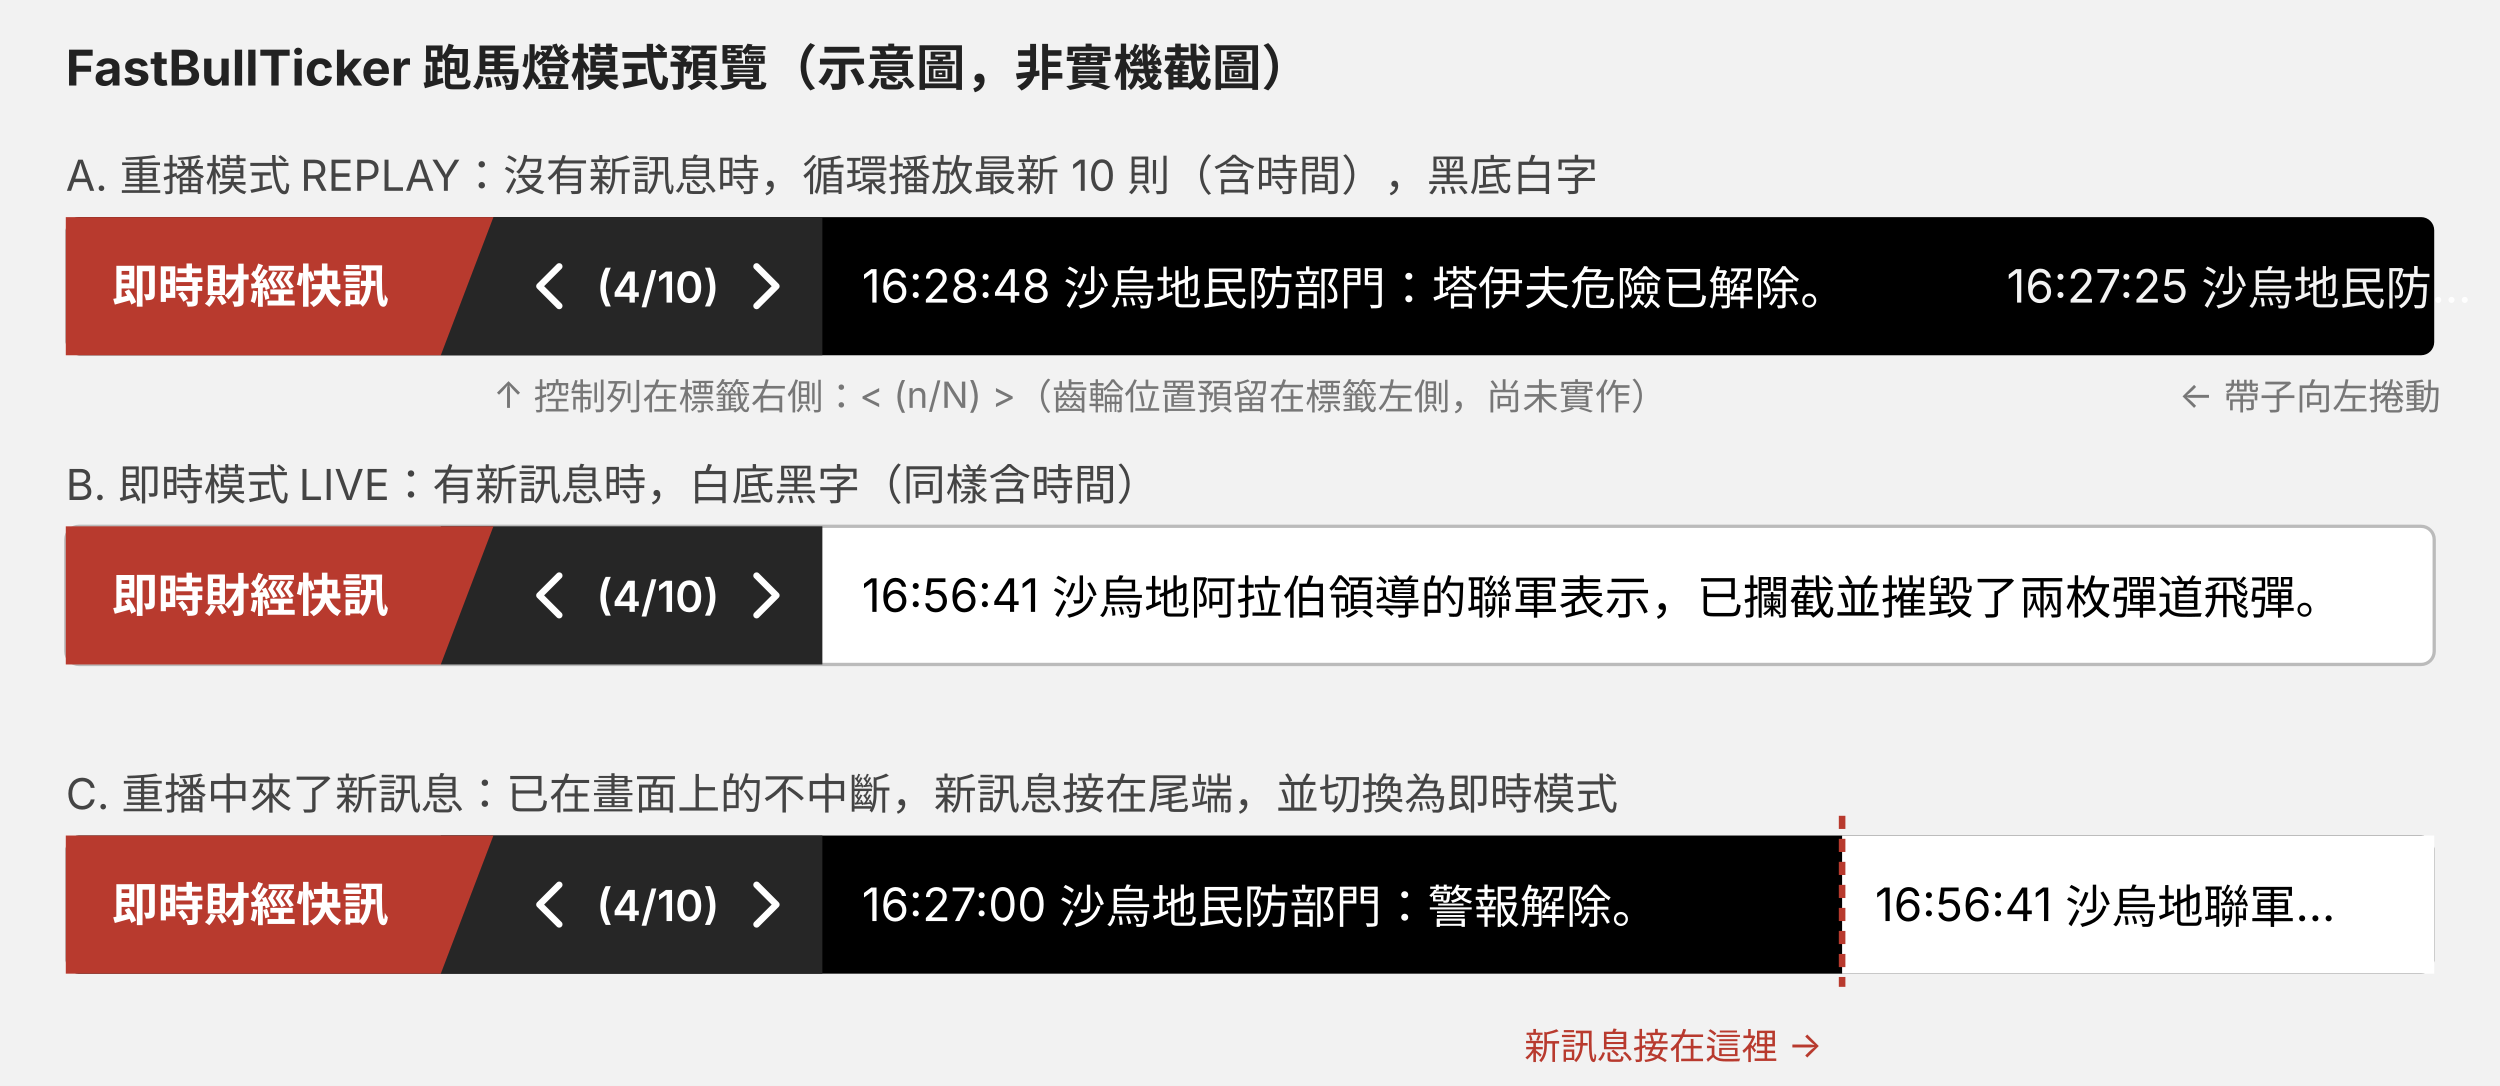
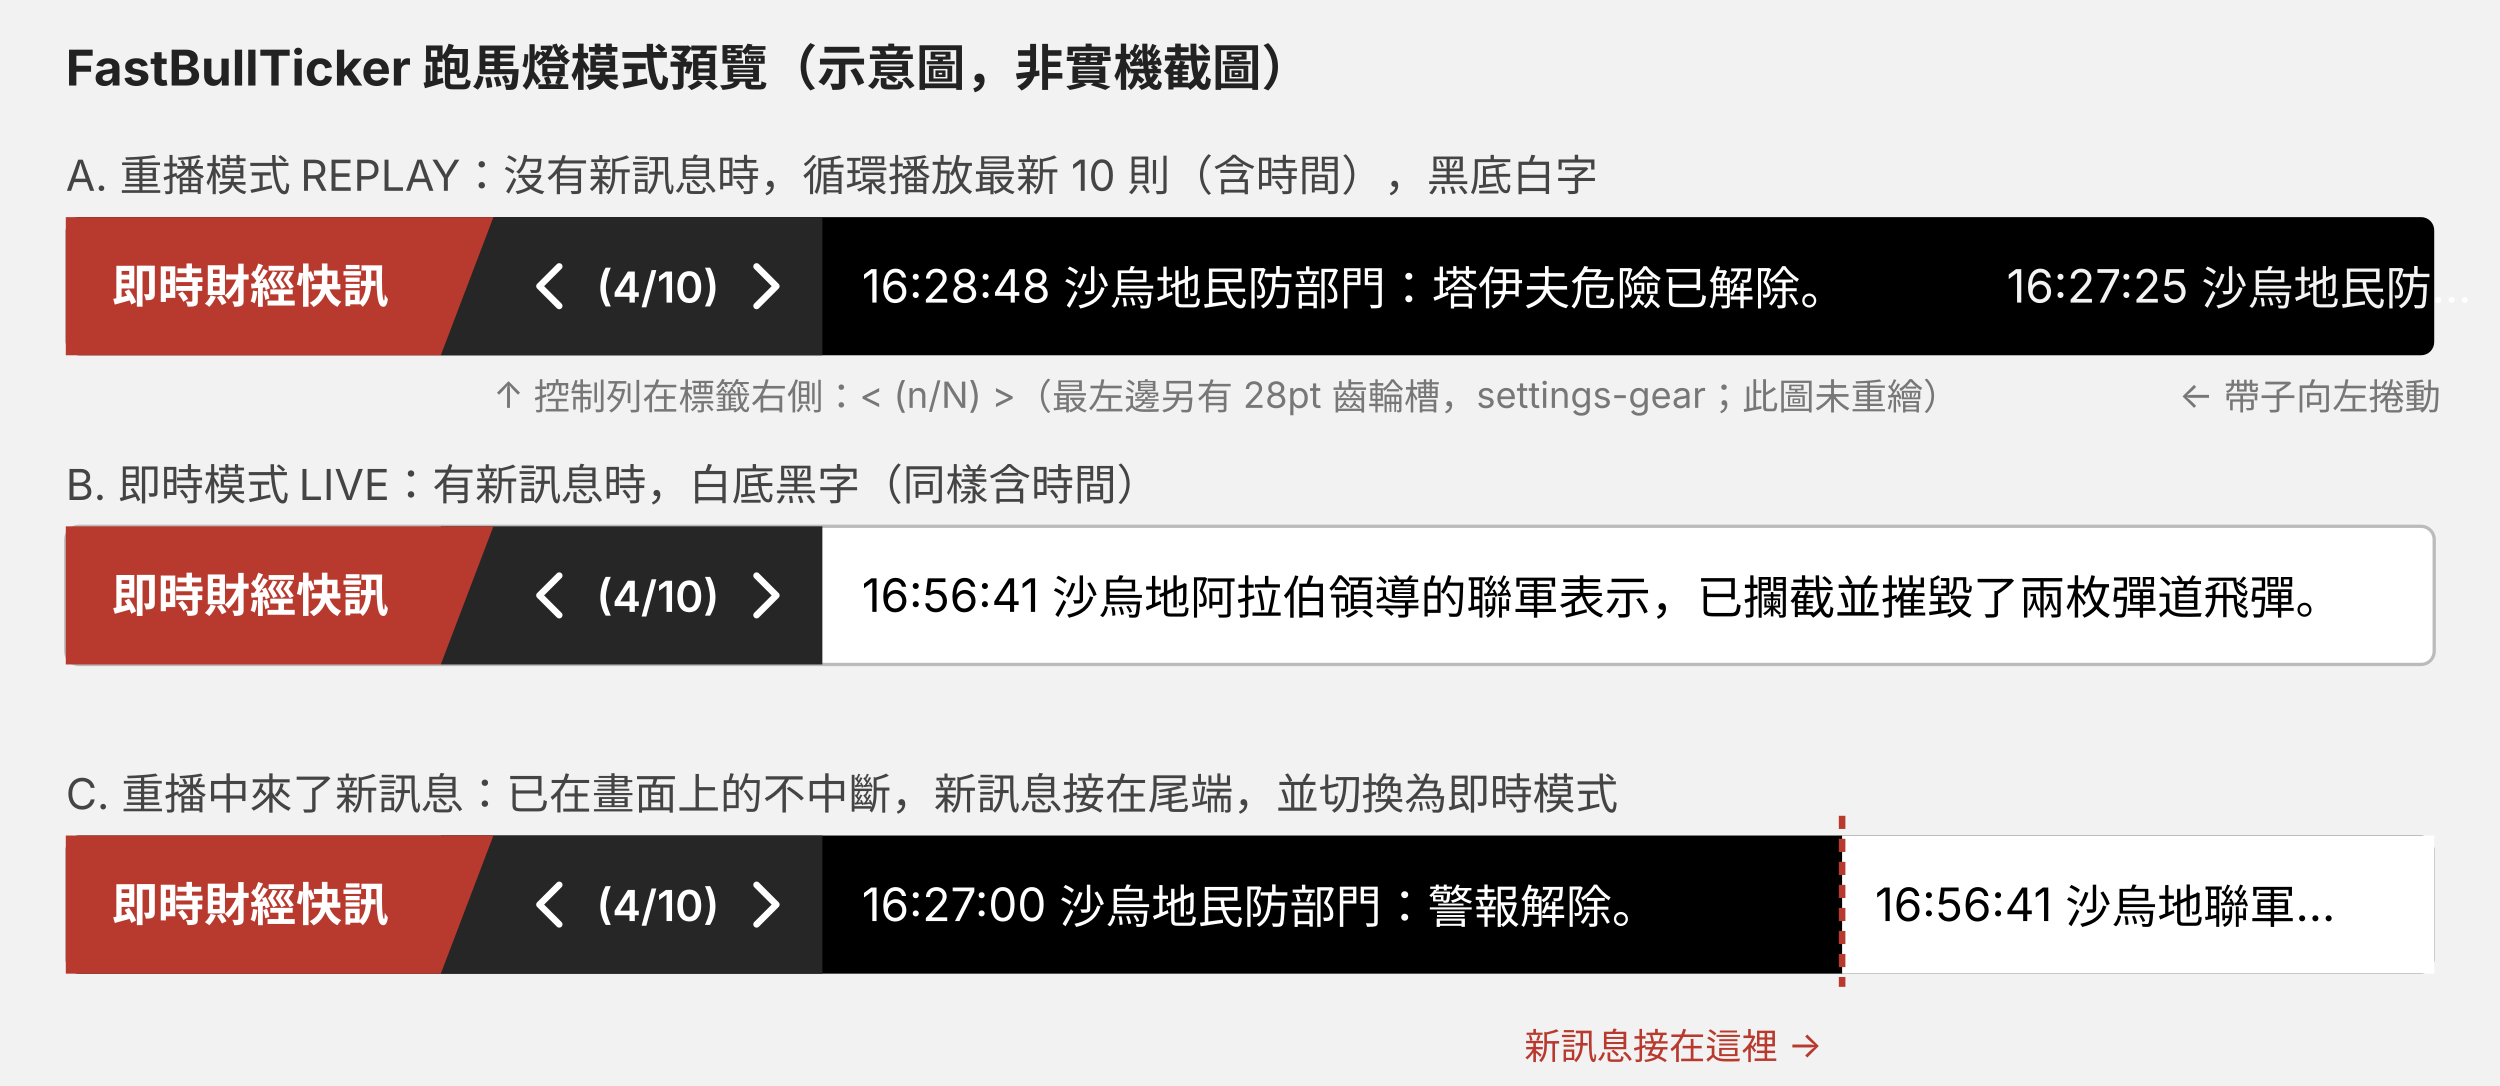
<svg xmlns="http://www.w3.org/2000/svg" width="760" height="330" viewBox="0 0 760 330" font-family="-apple-system, 'PingFang TC', 'Noto Sans TC', 'Microsoft JhengHei', sans-serif">
  <rect width="760" height="330" fill="#f2f2f2" />
  <text x="20" y="26" font-size="15" font-weight="700" fill="#222">FastBullTicker 跑馬燈模式預覽（示意圖，非實機截圖）</text>
  <text x="20" y="58" font-size="13" fill="#444">A. 重播模式 REPLAY：沒有新訊息時，循環播放最新 10 則（含時間），黑底白字</text>
  <rect x="20" y="66" width="720" height="42" rx="4" fill="#000" />
  <rect x="134" y="66" width="116" height="42" fill="#262626" />
  <polyline points="170,81 164,87 170,93" fill="none" stroke="#fff" stroke-width="2" stroke-linecap="round" stroke-linejoin="round" />
  <text x="200" y="92" font-size="13" font-weight="600" text-anchor="middle" fill="#fff">(4/10)</text>
  <polyline points="230,81 236,87 230,93" fill="none" stroke="#fff" stroke-width="2" stroke-linecap="round" stroke-linejoin="round" />
  <polygon points="20,66 150,66 134,108 20,108" fill="#b83a2e" />
  <text x="34" y="92" font-size="14" font-weight="700" fill="#fff">即時財經快訊</text>
  <text x="262" y="92" font-size="14" fill="#fff">16:28:48 沙烏地民防部門：塔伊夫危險已解除。</text>
  <text x="610" y="92" font-size="14" fill="#fff" opacity="0.95">16:27:25 沙烏地民防…</text>
-   <text x="150" y="124" font-size="11" fill="#777">↑ 控制列在標籤右側：&lt; (n/N) &gt;（齒輪位置預留在標籤左側，尚未實作）</text>
+   <text x="150" y="124" font-size="11" fill="#777">↑ 控制列在標籤右側：&lt; (n/N) &gt;（最左邊另有 28pt 齒輪槽，settings-gear；此圖未重繪）</text>
  <text x="742" y="124" font-size="11" text-anchor="end" fill="#777">← 帶子向左捲動</text>
  <text x="20" y="152" font-size="13" fill="#444">B. 即時模式 LIVE：有新訊息時，白底黑字（同樣含時間）</text>
  <rect x="20" y="160" width="720" height="42" rx="4" fill="#fff" stroke="#bbb" />
  <rect x="134" y="160" width="116" height="42" fill="#262626" />
  <polyline points="170,175 164,181 170,187" fill="none" stroke="#fff" stroke-width="2" stroke-linecap="round" stroke-linejoin="round" />
  <text x="200" y="186" font-size="13" font-weight="600" text-anchor="middle" fill="#fff">(4/10)</text>
  <polyline points="230,175 236,181 230,187" fill="none" stroke="#fff" stroke-width="2" stroke-linecap="round" stroke-linejoin="round" />
  <polygon points="20,160 150,160 134,202 20,202" fill="#b83a2e" />
  <text x="34" y="186" font-size="14" font-weight="700" fill="#fff">即時財經快訊</text>
  <text x="262" y="186" font-size="14" fill="#000">16:56:41 沙烏地阿拉伯領導的聯軍表示，已攔截並摧毀了兩枚彈道飛彈。</text>
  <text x="20" y="246" font-size="13" fill="#444">C. 重播中來了新訊息：已在畫面上的不中斷，新訊息接在尾端，並切換為即時模式</text>
  <rect x="20" y="254" width="720" height="42" rx="4" fill="#000" />
  <rect x="134" y="254" width="116" height="42" fill="#262626" />
  <polyline points="170,269 164,275 170,281" fill="none" stroke="#fff" stroke-width="2" stroke-linecap="round" stroke-linejoin="round" />
  <text x="200" y="280" font-size="13" font-weight="600" text-anchor="middle" fill="#fff">(4/10)</text>
  <polyline points="230,269 236,275 230,281" fill="none" stroke="#fff" stroke-width="2" stroke-linecap="round" stroke-linejoin="round" />
  <polygon points="20,254 150,254 134,296 20,296" fill="#b83a2e" />
  <text x="34" y="280" font-size="14" font-weight="700" fill="#fff">即時財經快訊</text>
  <text x="262" y="280" font-size="14" fill="#fff">16:27:00 沙烏地民防部門：警報解除。</text>
  <rect x="560" y="254" width="180" height="42" fill="#fff" />
  <text x="570" y="280" font-size="14" fill="#000">16:56:41 沙烏地聯軍…</text>
  <line x1="560" y1="248" x2="560" y2="300" stroke="#b83a2e" stroke-width="2" stroke-dasharray="4 3" />
  <text x="554" y="322" font-size="11" text-anchor="end" fill="#b83a2e">新訊息接在這裡 →</text>
</svg>
